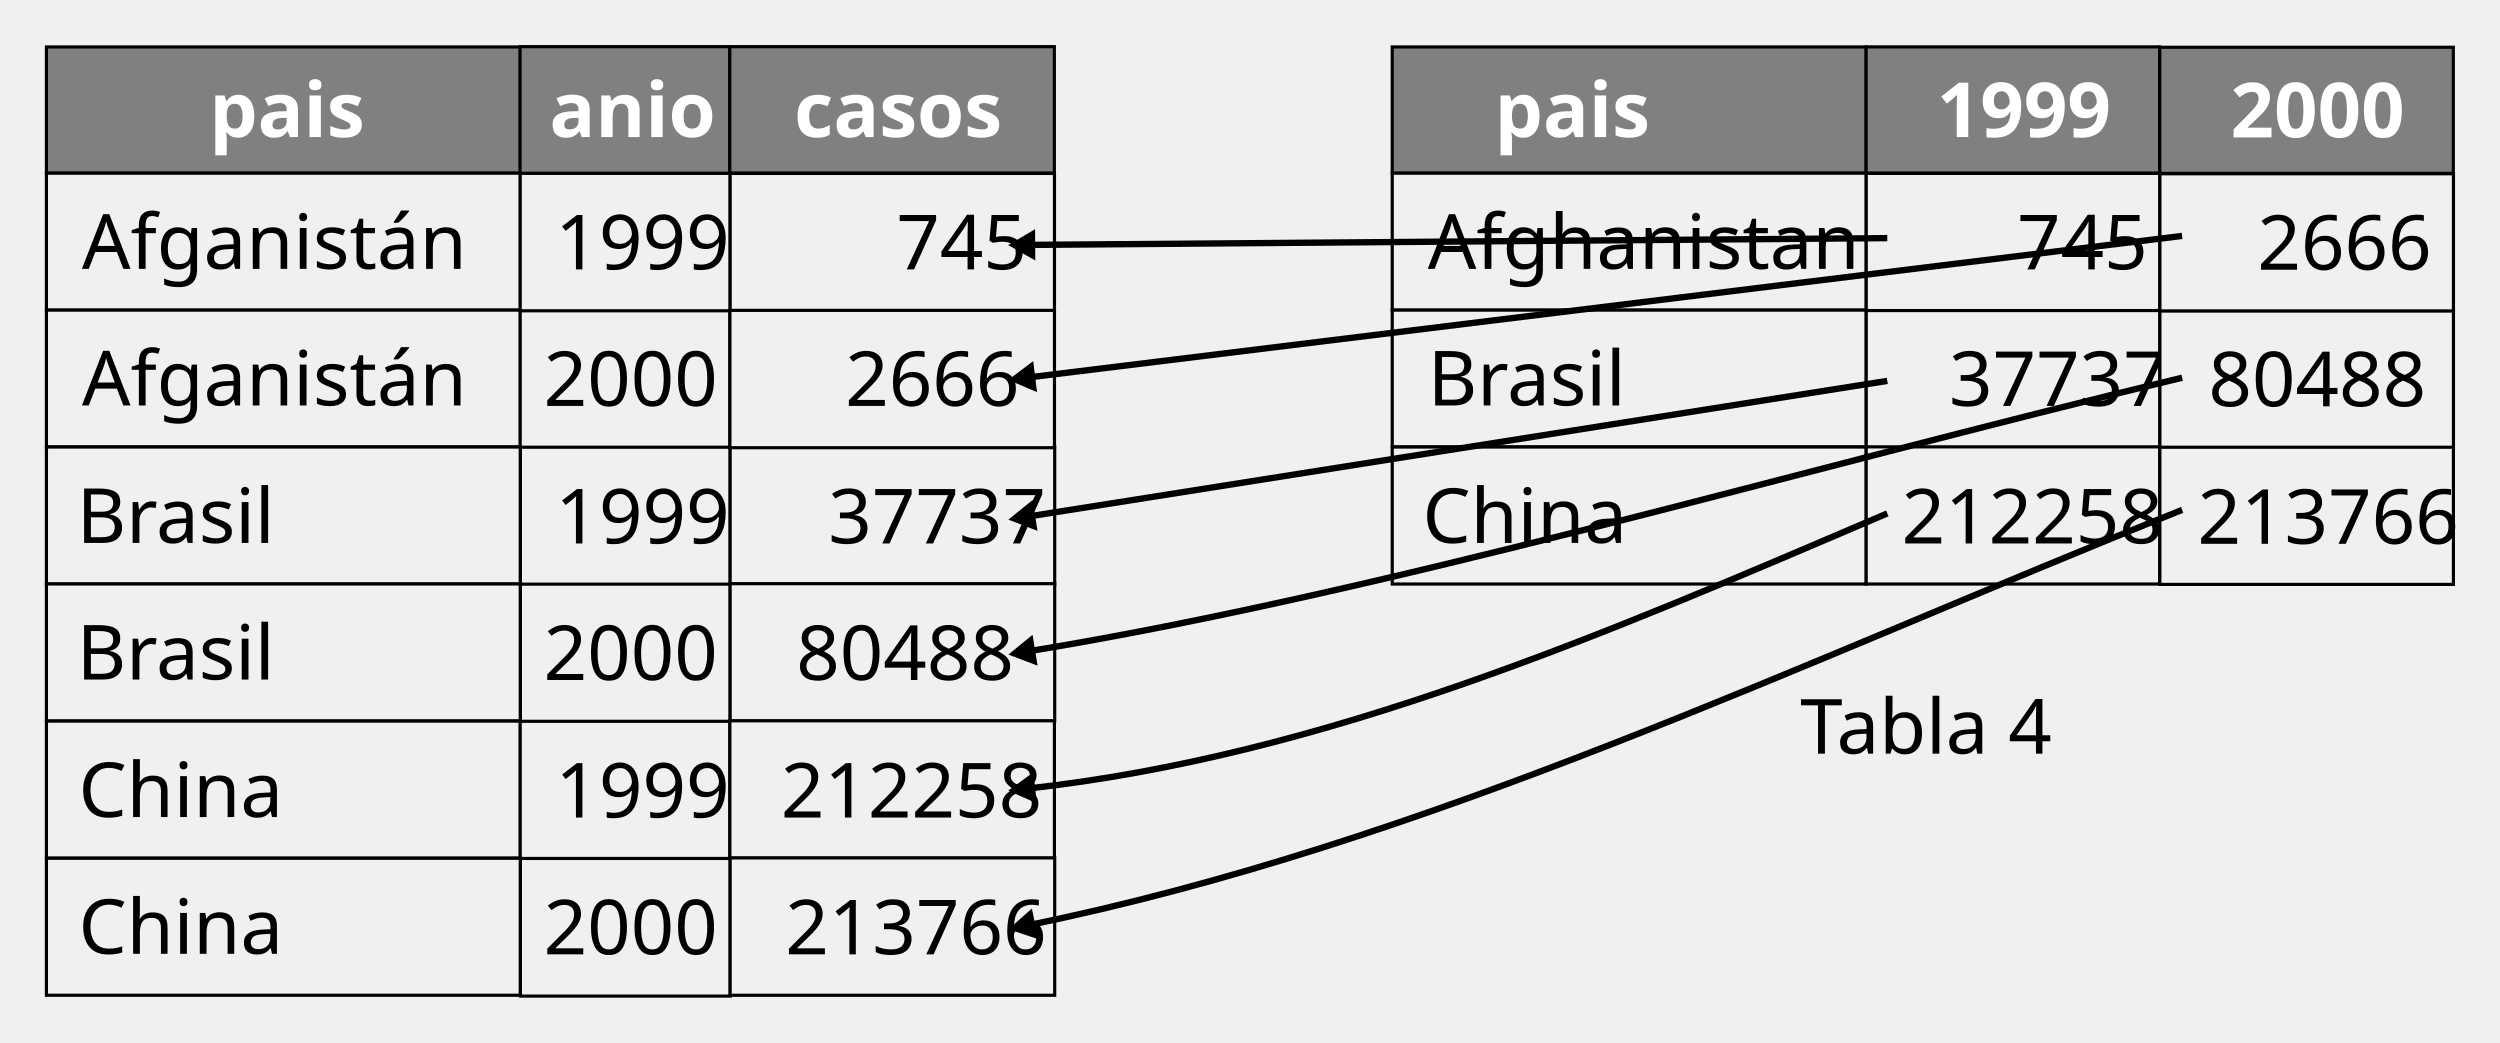
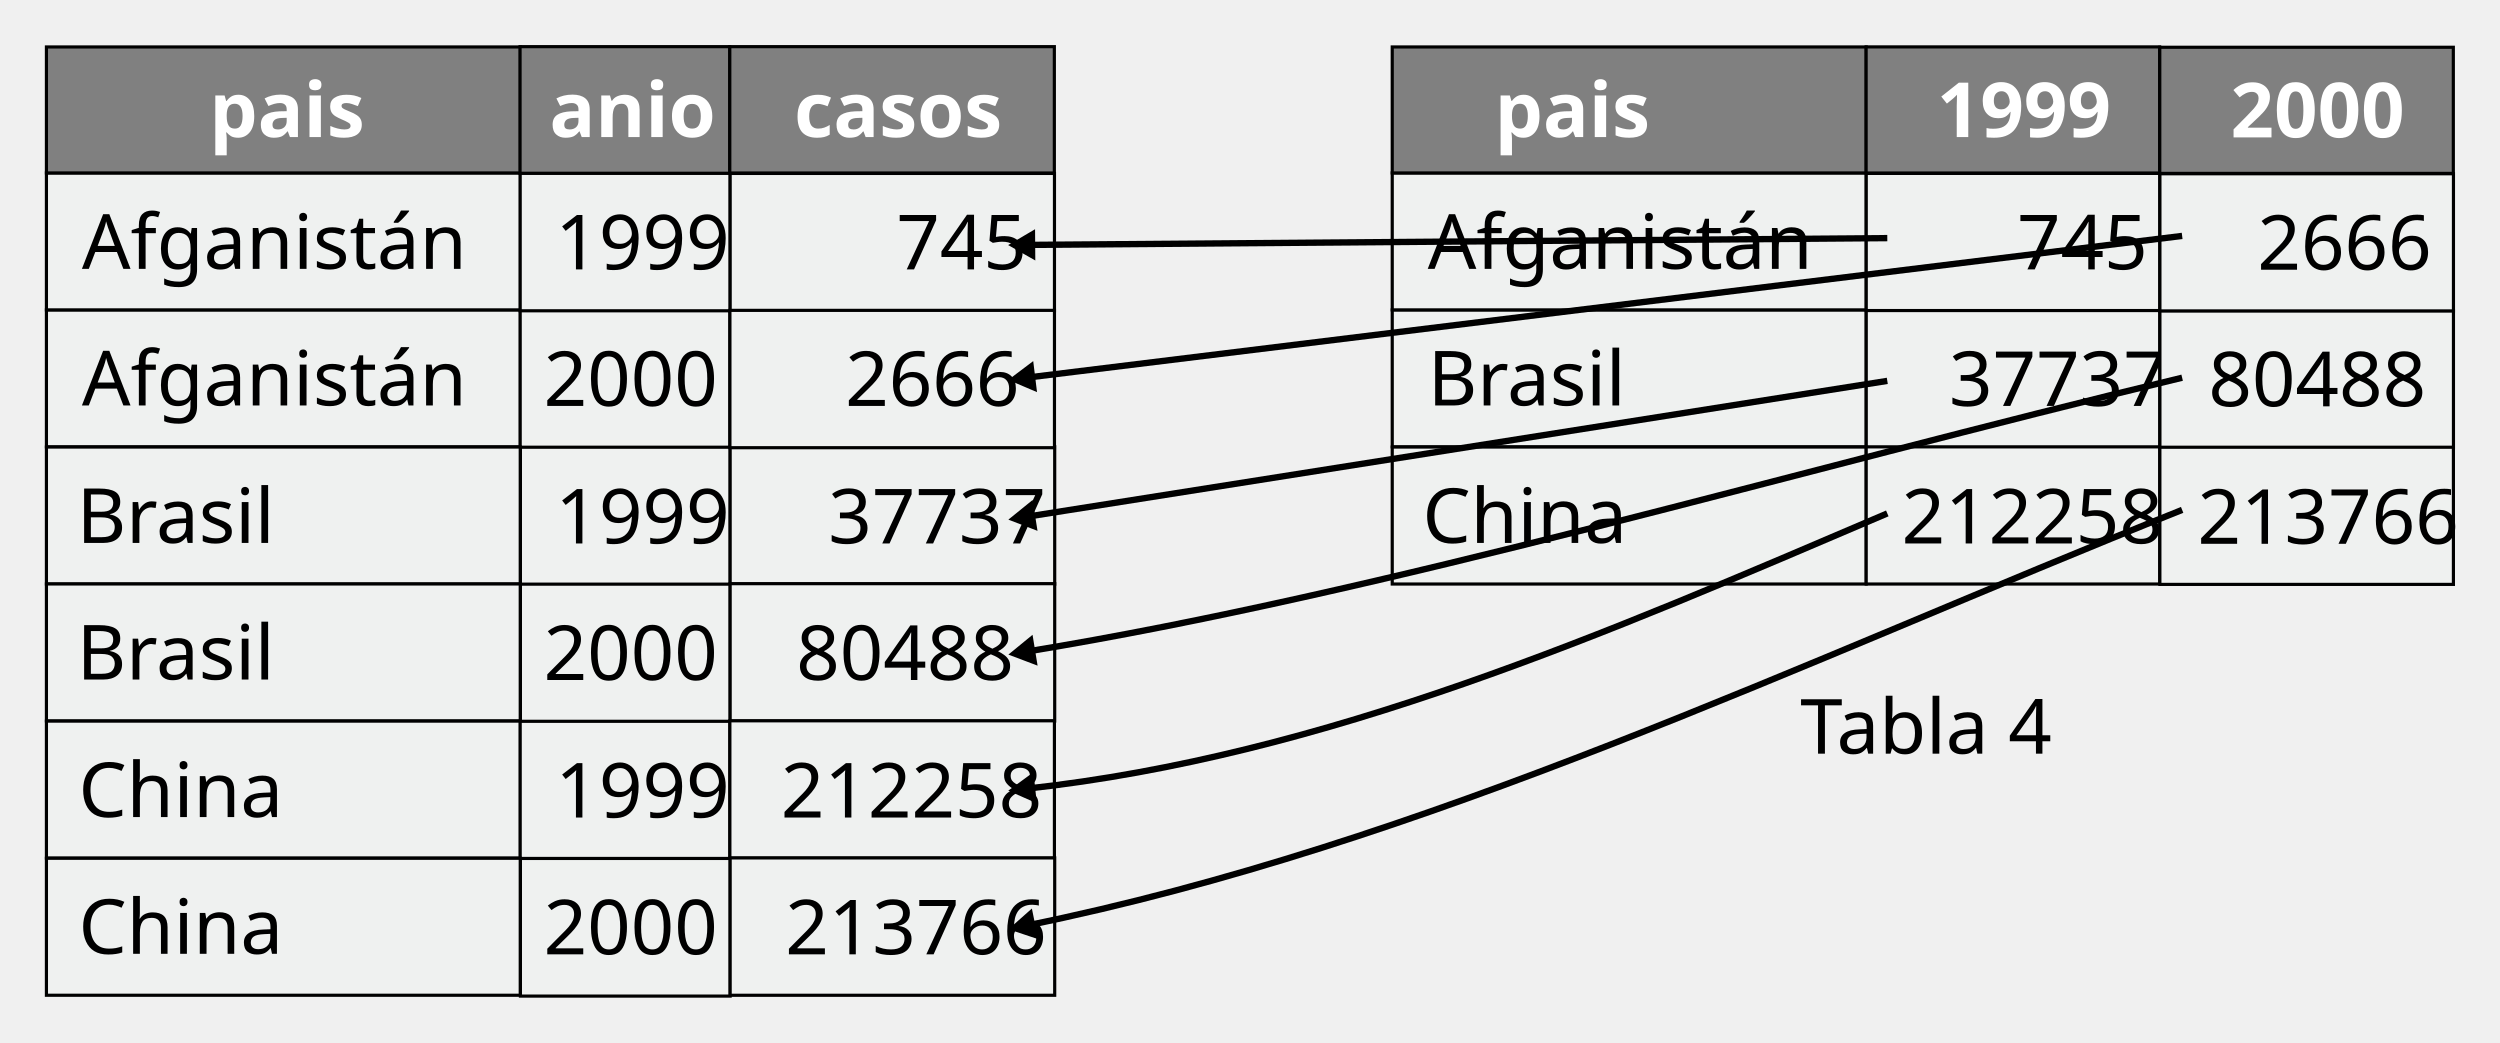
<svg xmlns="http://www.w3.org/2000/svg" width="278.031mm" height="115.928mm" viewBox="0 0 278.031 115.928" version="1.1" id="svg8">
  <defs id="defs2">
    <marker style="overflow:visible" id="marker4861" refX="0" refY="0" orient="auto">
      <path transform="scale(0.4)" style="fill:#000000;fill-opacity:1;fill-rule:evenodd;stroke:#000000;stroke-width:1pt;stroke-opacity:1" d="M 5.77,0 -2.88,5 V -5 Z" id="path4859" />
    </marker>
    <marker style="overflow:visible" id="marker4641" refX="0" refY="0" orient="auto">
      <path transform="scale(0.4)" style="fill:#000000;fill-opacity:1;fill-rule:evenodd;stroke:#000000;stroke-width:1pt;stroke-opacity:1" d="M 5.77,0 -2.88,5 V -5 Z" id="path4639" />
    </marker>
    <marker style="overflow:visible" id="marker4427" refX="0" refY="0" orient="auto">
      <path transform="scale(0.4)" style="fill:#000000;fill-opacity:1;fill-rule:evenodd;stroke:#000000;stroke-width:1pt;stroke-opacity:1" d="M 5.77,0 -2.88,5 V -5 Z" id="path4425" />
    </marker>
    <marker style="overflow:visible" id="marker4219" refX="0" refY="0" orient="auto">
      <path transform="scale(0.4)" style="fill:#000000;fill-opacity:1;fill-rule:evenodd;stroke:#000000;stroke-width:1pt;stroke-opacity:1" d="M 5.77,0 -2.88,5 V -5 Z" id="path4217" />
    </marker>
    <marker style="overflow:visible" id="marker4209" refX="0" refY="0" orient="auto">
      <path transform="scale(0.4)" style="fill:#000000;fill-opacity:1;fill-rule:evenodd;stroke:#000000;stroke-width:1pt;stroke-opacity:1" d="M 5.77,0 -2.88,5 V -5 Z" id="path4207" />
    </marker>
    <marker orient="auto" refY="0" refX="0" id="TriangleOutM" style="overflow:visible">
      <path id="path3884" d="M 5.77,0 -2.88,5 V -5 Z" style="fill:#000000;fill-opacity:1;fill-rule:evenodd;stroke:#000000;stroke-width:1pt;stroke-opacity:1" transform="scale(0.4)" />
    </marker>
    <marker style="overflow:visible" id="marker3539" refX="0" refY="0" orient="auto">
      <path transform="scale(-0.6)" d="M 8.719,4.034 -2.207,0.016 8.719,-4.002 c -1.745,2.372 -1.735,5.617 -6e-7,8.035 z" style="fill:#000000;fill-opacity:1;fill-rule:evenodd;stroke:#000000;stroke-width:0.625;stroke-linejoin:round;stroke-opacity:1" id="path3537" />
    </marker>
    <marker style="overflow:visible" id="marker3349" refX="0" refY="0" orient="auto">
      <path transform="scale(-0.6)" d="M 8.719,4.034 -2.207,0.016 8.719,-4.002 c -1.745,2.372 -1.735,5.617 -6e-7,8.035 z" style="fill:#000000;fill-opacity:1;fill-rule:evenodd;stroke:#000000;stroke-width:0.625;stroke-linejoin:round;stroke-opacity:1" id="path3347" />
    </marker>
    <marker style="overflow:visible" id="marker3165" refX="0" refY="0" orient="auto">
      <path transform="scale(-0.6)" d="M 8.719,4.034 -2.207,0.016 8.719,-4.002 c -1.745,2.372 -1.735,5.617 -6e-7,8.035 z" style="fill:#000000;fill-opacity:1;fill-rule:evenodd;stroke:#000000;stroke-width:0.625;stroke-linejoin:round;stroke-opacity:1" id="path3163" />
    </marker>
    <marker style="overflow:visible" id="marker2987" refX="0" refY="0" orient="auto">
      <path transform="scale(-0.6)" d="M 8.719,4.034 -2.207,0.016 8.719,-4.002 c -1.745,2.372 -1.735,5.617 -6e-7,8.035 z" style="fill:#000000;fill-opacity:1;fill-rule:evenodd;stroke:#000000;stroke-width:0.625;stroke-linejoin:round;stroke-opacity:1" id="path2985" />
    </marker>
    <marker style="overflow:visible" id="marker2977" refX="0" refY="0" orient="auto">
      <path transform="scale(-0.6)" d="M 8.719,4.034 -2.207,0.016 8.719,-4.002 c -1.745,2.372 -1.735,5.617 -6e-7,8.035 z" style="fill:#000000;fill-opacity:1;fill-rule:evenodd;stroke:#000000;stroke-width:0.625;stroke-linejoin:round;stroke-opacity:1" id="path2975" />
    </marker>
    <marker style="overflow:visible" id="marker2787" refX="0" refY="0" orient="auto">
      <path transform="scale(-0.6)" d="M 8.719,4.034 -2.207,0.016 8.719,-4.002 c -1.745,2.372 -1.735,5.617 -6e-7,8.035 z" style="fill:#000000;fill-opacity:1;fill-rule:evenodd;stroke:#000000;stroke-width:0.625;stroke-linejoin:round;stroke-opacity:1" id="path2785" />
    </marker>
    <marker style="overflow:visible" id="marker2621" refX="0" refY="0" orient="auto">
      <path transform="scale(-0.6)" d="M 8.719,4.034 -2.207,0.016 8.719,-4.002 c -1.745,2.372 -1.735,5.617 -6e-7,8.035 z" style="fill:#000000;fill-opacity:1;fill-rule:evenodd;stroke:#000000;stroke-width:0.625;stroke-linejoin:round;stroke-opacity:1" id="path2619" />
    </marker>
    <marker style="overflow:visible" id="marker2461" refX="0" refY="0" orient="auto">
      <path transform="scale(-0.6)" d="M 8.719,4.034 -2.207,0.016 8.719,-4.002 c -1.745,2.372 -1.735,5.617 -6e-7,8.035 z" style="fill:#000000;fill-opacity:1;fill-rule:evenodd;stroke:#000000;stroke-width:0.625;stroke-linejoin:round;stroke-opacity:1" id="path2459" />
    </marker>
    <marker style="overflow:visible" id="marker2307" refX="0" refY="0" orient="auto">
      <path transform="scale(-0.6)" d="M 8.719,4.034 -2.207,0.016 8.719,-4.002 c -1.745,2.372 -1.735,5.617 -6e-7,8.035 z" style="fill:#000000;fill-opacity:1;fill-rule:evenodd;stroke:#000000;stroke-width:0.625;stroke-linejoin:round;stroke-opacity:1" id="path2305" />
    </marker>
    <marker style="overflow:visible" id="marker2297" refX="0" refY="0" orient="auto">
      <path transform="scale(-0.6)" d="M 8.719,4.034 -2.207,0.016 8.719,-4.002 c -1.745,2.372 -1.735,5.617 -6e-7,8.035 z" style="fill:#000000;fill-opacity:1;fill-rule:evenodd;stroke:#000000;stroke-width:0.625;stroke-linejoin:round;stroke-opacity:1" id="path2295" />
    </marker>
    <marker style="overflow:visible" id="marker2131" refX="0" refY="0" orient="auto">
      <path transform="scale(-0.6)" d="M 8.719,4.034 -2.207,0.016 8.719,-4.002 c -1.745,2.372 -1.735,5.617 -6e-7,8.035 z" style="fill:#000000;fill-opacity:1;fill-rule:evenodd;stroke:#000000;stroke-width:0.625;stroke-linejoin:round;stroke-opacity:1" id="path2129" />
    </marker>
    <marker style="overflow:visible" id="marker1989" refX="0" refY="0" orient="auto">
      <path transform="scale(-0.6)" d="M 8.719,4.034 -2.207,0.016 8.719,-4.002 c -1.745,2.372 -1.735,5.617 -6e-7,8.035 z" style="fill:#000000;fill-opacity:1;fill-rule:evenodd;stroke:#000000;stroke-width:0.625;stroke-linejoin:round;stroke-opacity:1" id="path1987" />
    </marker>
    <marker style="overflow:visible" id="marker1853" refX="0" refY="0" orient="auto">
      <path transform="scale(-0.6)" d="M 8.719,4.034 -2.207,0.016 8.719,-4.002 c -1.745,2.372 -1.735,5.617 -6e-7,8.035 z" style="fill:#000000;fill-opacity:1;fill-rule:evenodd;stroke:#000000;stroke-width:0.625;stroke-linejoin:round;stroke-opacity:1" id="path1851" />
    </marker>
    <marker style="overflow:visible" id="marker1723" refX="0" refY="0" orient="auto">
      <path transform="scale(-0.6)" d="M 8.719,4.034 -2.207,0.016 8.719,-4.002 c -1.745,2.372 -1.735,5.617 -6e-7,8.035 z" style="fill:#000000;fill-opacity:1;fill-rule:evenodd;stroke:#000000;stroke-width:0.625;stroke-linejoin:round;stroke-opacity:1" id="path1721" />
    </marker>
    <marker style="overflow:visible" id="marker1599" refX="0" refY="0" orient="auto">
      <path transform="scale(-0.6)" d="M 8.719,4.034 -2.207,0.016 8.719,-4.002 c -1.745,2.372 -1.735,5.617 -6e-7,8.035 z" style="fill:#000000;fill-opacity:1;fill-rule:evenodd;stroke:#000000;stroke-width:0.625;stroke-linejoin:round;stroke-opacity:1" id="path1597" />
    </marker>
    <marker orient="auto" refY="0" refX="0" id="marker15497" style="overflow:visible">
      <path id="path15495" style="fill:#000000;fill-opacity:1;fill-rule:evenodd;stroke:#000000;stroke-width:0.625;stroke-linejoin:round;stroke-opacity:1" d="M 8.719,4.034 -2.207,0.016 8.719,-4.002 c -1.745,2.372 -1.735,5.617 -6e-7,8.035 z" transform="matrix(-0.3,0,0,-0.3,0.69,0)" />
    </marker>
    <marker orient="auto" refY="0" refX="0" id="marker15277" style="overflow:visible">
      <path id="path15275" style="fill:#000000;fill-opacity:1;fill-rule:evenodd;stroke:#000000;stroke-width:0.625;stroke-linejoin:round;stroke-opacity:1" d="M 8.719,4.034 -2.207,0.016 8.719,-4.002 c -1.745,2.372 -1.735,5.617 -6e-7,8.035 z" transform="matrix(0.3,0,0,0.3,-0.69,0)" />
    </marker>
    <marker style="overflow:visible" id="marker11711" refX="0" refY="0" orient="auto">
      <path transform="matrix(0.3,0,0,0.3,-0.69,0)" d="M 8.719,4.034 -2.207,0.016 8.719,-4.002 c -1.745,2.372 -1.735,5.617 -6e-7,8.035 z" style="fill:#000000;fill-opacity:1;fill-rule:evenodd;stroke:#000000;stroke-width:0.625;stroke-linejoin:round;stroke-opacity:1" id="path11709" />
    </marker>
    <marker style="overflow:visible" id="marker11347" refX="0" refY="0" orient="auto">
      <path transform="matrix(-0.3,0,0,-0.3,0.69,0)" d="M 8.719,4.034 -2.207,0.016 8.719,-4.002 c -1.745,2.372 -1.735,5.617 -6e-7,8.035 z" style="fill:#000000;fill-opacity:1;fill-rule:evenodd;stroke:#000000;stroke-width:0.625;stroke-linejoin:round;stroke-opacity:1" id="path11345" />
    </marker>
    <marker style="overflow:visible" id="marker11205" refX="0" refY="0" orient="auto">
      <path transform="matrix(0.3,0,0,0.3,-0.69,0)" d="M 8.719,4.034 -2.207,0.016 8.719,-4.002 c -1.745,2.372 -1.735,5.617 -6e-7,8.035 z" style="fill:#000000;fill-opacity:1;fill-rule:evenodd;stroke:#000000;stroke-width:0.625;stroke-linejoin:round;stroke-opacity:1" id="path11203" />
    </marker>
    <marker orient="auto" refY="0" refX="0" id="marker11057" style="overflow:visible">
      <path id="path11055" style="fill:#000000;fill-opacity:1;fill-rule:evenodd;stroke:#000000;stroke-width:0.625;stroke-linejoin:round;stroke-opacity:1" d="M 8.719,4.034 -2.207,0.016 8.719,-4.002 c -1.745,2.372 -1.735,5.617 -6e-7,8.035 z" transform="matrix(-0.3,0,0,-0.3,0.69,0)" />
    </marker>
    <marker orient="auto" refY="0" refX="0" id="marker10927" style="overflow:visible">
      <path id="path10925" style="fill:#000000;fill-opacity:1;fill-rule:evenodd;stroke:#000000;stroke-width:0.625;stroke-linejoin:round;stroke-opacity:1" d="M 8.719,4.034 -2.207,0.016 8.719,-4.002 c -1.745,2.372 -1.735,5.617 -6e-7,8.035 z" transform="matrix(0.3,0,0,0.3,-0.69,0)" />
    </marker>
    <marker style="overflow:visible" id="marker10791" refX="0" refY="0" orient="auto">
      <path transform="matrix(-0.3,0,0,-0.3,0.69,0)" d="M 8.719,4.034 -2.207,0.016 8.719,-4.002 c -1.745,2.372 -1.735,5.617 -6e-7,8.035 z" style="fill:#000000;fill-opacity:1;fill-rule:evenodd;stroke:#000000;stroke-width:0.625;stroke-linejoin:round;stroke-opacity:1" id="path10789" />
    </marker>
    <marker style="overflow:visible" id="marker10673" refX="0" refY="0" orient="auto">
      <path transform="matrix(0.3,0,0,0.3,-0.69,0)" d="M 8.719,4.034 -2.207,0.016 8.719,-4.002 c -1.745,2.372 -1.735,5.617 -6e-7,8.035 z" style="fill:#000000;fill-opacity:1;fill-rule:evenodd;stroke:#000000;stroke-width:0.625;stroke-linejoin:round;stroke-opacity:1" id="path10671" />
    </marker>
    <marker orient="auto" refY="0" refX="0" id="marker10549" style="overflow:visible">
      <path id="path10547" style="fill:#000000;fill-opacity:1;fill-rule:evenodd;stroke:#000000;stroke-width:0.625;stroke-linejoin:round;stroke-opacity:1" d="M 8.719,4.034 -2.207,0.016 8.719,-4.002 c -1.745,2.372 -1.735,5.617 -6e-7,8.035 z" transform="matrix(-0.3,0,0,-0.3,0.69,0)" />
    </marker>
    <marker orient="auto" refY="0" refX="0" id="marker10443" style="overflow:visible">
      <path id="path10441" style="fill:#000000;fill-opacity:1;fill-rule:evenodd;stroke:#000000;stroke-width:0.625;stroke-linejoin:round;stroke-opacity:1" d="M 8.719,4.034 -2.207,0.016 8.719,-4.002 c -1.745,2.372 -1.735,5.617 -6e-7,8.035 z" transform="matrix(0.3,0,0,0.3,-0.69,0)" />
    </marker>
    <marker orient="auto" refY="0" refX="0" id="Arrow1Send" style="overflow:visible">
      <path id="path5035" d="M 0,0 5,-5 -12.5,0 5,5 Z" style="fill:#000000;fill-opacity:1;fill-rule:evenodd;stroke:#000000;stroke-width:1pt;stroke-opacity:1" transform="matrix(-0.2,0,0,-0.2,-1.2,0)" />
    </marker>
    <marker orient="auto" refY="0" refX="0" id="marker7088" style="overflow:visible">
      <path id="path7086" style="fill:#000000;fill-opacity:1;fill-rule:evenodd;stroke:#000000;stroke-width:0.625;stroke-linejoin:round;stroke-opacity:1" d="M 8.719,4.034 -2.207,0.016 8.719,-4.002 c -1.745,2.372 -1.735,5.617 -6e-7,8.035 z" transform="scale(0.6)" />
    </marker>
    <marker orient="auto" refY="0" refX="0" id="Arrow2Lstart" style="overflow:visible">
      <path id="path5038" style="fill:#000000;fill-opacity:1;fill-rule:evenodd;stroke:#000000;stroke-width:0.625;stroke-linejoin:round;stroke-opacity:1" d="M 8.719,4.034 -2.207,0.016 8.719,-4.002 c -1.745,2.372 -1.735,5.617 -6e-7,8.035 z" transform="matrix(1.1,0,0,1.1,1.1,0)" />
    </marker>
    <marker orient="auto" refY="0" refX="0" id="Arrow2Mstart" style="overflow:visible">
      <path id="path5044" style="fill:#000000;fill-opacity:1;fill-rule:evenodd;stroke:#000000;stroke-width:0.625;stroke-linejoin:round;stroke-opacity:1" d="M 8.719,4.034 -2.207,0.016 8.719,-4.002 c -1.745,2.372 -1.735,5.617 -6e-7,8.035 z" transform="scale(0.6)" />
    </marker>
  </defs>
  <g id="layer1" transform="translate(77.66491,-336.5134)">
    <rect style="fill:#eff1f0;fill-opacity:1;stroke:#000000;stroke-width:0.353;stroke-miterlimit:4;stroke-dasharray:none" y="370.977" x="-72.502" height="15.234" width="52.71" id="rect21" />
    <rect id="rect23" width="23.325" height="15.307" x="-19.814" y="370.997" style="fill:#eff1f0;fill-opacity:1;stroke:#000000;stroke-width:0.353;stroke-miterlimit:4;stroke-dasharray:none" />
    <rect style="fill:#eff1f0;fill-opacity:1;stroke:#000000;stroke-width:0.353;stroke-miterlimit:4;stroke-dasharray:none" y="355.802" x="3.511" height="15.275" width="36.094" id="rect25" />
    <rect id="rect29" width="52.71" height="15.234" x="-72.502" y="386.23" style="fill:#eff1f0;fill-opacity:1;stroke:#000000;stroke-width:0.353;stroke-miterlimit:4;stroke-dasharray:none" />
    <rect style="fill:#eff1f0;fill-opacity:1;stroke:#000000;stroke-width:0.353;stroke-miterlimit:4;stroke-dasharray:none" y="386.25" x="-19.789" height="15.307" width="23.325" id="rect31" />
    <rect id="rect33" width="36.094" height="15.275" x="3.537" y="386.202" style="fill:#eff1f0;fill-opacity:1;stroke:#000000;stroke-width:0.353;stroke-miterlimit:4;stroke-dasharray:none" />
    <rect style="fill:#eff1f0;fill-opacity:1;stroke:#000000;stroke-width:0.353;stroke-miterlimit:4;stroke-dasharray:none" y="401.457" x="-72.502" height="15.234" width="52.71" id="rect37" />
    <rect id="rect39" width="23.325" height="15.307" x="-19.789" y="401.478" style="fill:#eff1f0;fill-opacity:1;stroke:#000000;stroke-width:0.353;stroke-miterlimit:4;stroke-dasharray:none" />
    <rect style="fill:#eff1f0;fill-opacity:1;stroke:#000000;stroke-width:0.353;stroke-miterlimit:4;stroke-dasharray:none" y="401.426" x="3.537" height="15.275" width="36.094" id="rect41" />
    <rect id="rect45" width="52.71" height="15.234" x="-72.502" y="416.71" style="fill:#eff1f0;fill-opacity:1;stroke:#000000;stroke-width:0.353;stroke-miterlimit:4;stroke-dasharray:none" />
    <rect style="fill:#eff1f0;fill-opacity:1;stroke:#000000;stroke-width:0.353;stroke-miterlimit:4;stroke-dasharray:none" y="416.731" x="-19.814" height="15.307" width="23.325" id="rect47" />
    <rect id="rect49" width="36.094" height="15.275" x="3.506" y="416.676" style="fill:#eff1f0;fill-opacity:1;stroke:#000000;stroke-width:0.353;stroke-miterlimit:4;stroke-dasharray:none" />
    <rect style="fill:#eff1f0;fill-opacity:1;stroke:#000000;stroke-width:0.353;stroke-miterlimit:4;stroke-dasharray:none" y="431.964" x="-72.502" height="15.234" width="52.71" id="rect53" />
    <rect id="rect55" width="23.325" height="15.307" x="-19.789" y="431.984" style="fill:#eff1f0;fill-opacity:1;stroke:#000000;stroke-width:0.353;stroke-miterlimit:4;stroke-dasharray:none" />
    <rect style="fill:#eff1f0;fill-opacity:1;stroke:#000000;stroke-width:0.353;stroke-miterlimit:4;stroke-dasharray:none" y="431.925" x="3.537" height="15.275" width="36.094" id="rect57" />
    <rect id="rect61" width="52.71" height="15.234" x="-72.502" y="355.742" style="fill:#eff1f0;fill-opacity:1;stroke:#000000;stroke-width:0.353;stroke-miterlimit:4;stroke-dasharray:none" />
    <rect style="fill:#eff1f0;fill-opacity:1;stroke:#000000;stroke-width:0.353;stroke-miterlimit:4;stroke-dasharray:none" y="355.77" x="-19.814" height="15.307" width="23.325" id="rect63" />
    <rect id="rect65" width="36.094" height="15.275" x="3.511" y="371.029" style="fill:#eff1f0;fill-opacity:1;stroke:#000000;stroke-width:0.353;stroke-miterlimit:4;stroke-dasharray:none" />
    <rect style="fill:#808080;fill-opacity:1;stroke:#000000;stroke-width:0.353;stroke-miterlimit:4;stroke-dasharray:none" y="341.735" x="-72.502" height="14.014" width="52.71" id="rect69" />
    <rect id="rect71" width="23.325" height="14.081" x="-19.829" y="341.702" style="fill:#808080;fill-opacity:1;stroke:#000000;stroke-width:0.353;stroke-miterlimit:4;stroke-dasharray:none" />
    <rect style="fill:#808080;fill-opacity:1;stroke:#000000;stroke-width:0.353;stroke-miterlimit:4;stroke-dasharray:none" y="341.702" x="3.497" height="14.052" width="36.094" id="rect73" />
    <text id="text884" y="366.472" x="-15.896" style="font-style:normal;font-weight:normal;font-size:10.583px;line-height:1.25;font-family:sans-serif;letter-spacing:0px;word-spacing:0px;fill:#000000;fill-opacity:1;stroke:none;stroke-width:0.353;stroke-miterlimit:4;stroke-dasharray:none" xml:space="preserve">
      <tspan style="font-style:normal;font-variant:normal;font-weight:normal;font-stretch:normal;font-size:8.467px;font-family:'Fira Sans';-inkscape-font-specification:'Fira Sans';fill:#000000;fill-opacity:1;stroke-width:0.353;stroke-miterlimit:4;stroke-dasharray:none" y="366.472" x="-15.896" id="tspan882">1999</tspan>
    </text>
    <text xml:space="preserve" style="font-style:normal;font-weight:normal;font-size:10.583px;line-height:1.25;font-family:sans-serif;letter-spacing:0px;word-spacing:0px;fill:#000000;fill-opacity:1;stroke:none;stroke-width:0.353;stroke-miterlimit:4;stroke-dasharray:none" x="-17.208" y="381.66" id="text902">
      <tspan id="tspan900" x="-17.208" y="381.66" style="font-style:normal;font-variant:normal;font-weight:normal;font-stretch:normal;font-size:8.467px;font-family:'Fira Sans';-inkscape-font-specification:'Fira Sans';fill:#000000;fill-opacity:1;stroke-width:0.353;stroke-miterlimit:4;stroke-dasharray:none">2000</tspan>
    </text>
    <text id="text906" y="396.953" x="-15.896" style="font-style:normal;font-weight:normal;font-size:10.583px;line-height:1.25;font-family:sans-serif;letter-spacing:0px;word-spacing:0px;fill:#000000;fill-opacity:1;stroke:none;stroke-width:0.353;stroke-miterlimit:4;stroke-dasharray:none" xml:space="preserve">
      <tspan style="font-style:normal;font-variant:normal;font-weight:normal;font-stretch:normal;font-size:8.467px;font-family:'Fira Sans';-inkscape-font-specification:'Fira Sans';fill:#000000;fill-opacity:1;stroke-width:0.353;stroke-miterlimit:4;stroke-dasharray:none" y="396.953" x="-15.896" id="tspan904">1999</tspan>
    </text>
    <text xml:space="preserve" style="font-style:normal;font-weight:normal;font-size:10.583px;line-height:1.25;font-family:sans-serif;letter-spacing:0px;word-spacing:0px;fill:#000000;fill-opacity:1;stroke:none;stroke-width:0.353;stroke-miterlimit:4;stroke-dasharray:none" x="-17.208" y="412.141" id="text910">
      <tspan id="tspan908" x="-17.208" y="412.141" style="font-style:normal;font-variant:normal;font-weight:normal;font-stretch:normal;font-size:8.467px;font-family:'Fira Sans';-inkscape-font-specification:'Fira Sans';fill:#000000;fill-opacity:1;stroke-width:0.353;stroke-miterlimit:4;stroke-dasharray:none">2000</tspan>
    </text>
    <text id="text914" y="427.433" x="-15.896" style="font-style:normal;font-weight:normal;font-size:10.583px;line-height:1.25;font-family:sans-serif;letter-spacing:0px;word-spacing:0px;fill:#000000;fill-opacity:1;stroke:none;stroke-width:0.353;stroke-miterlimit:4;stroke-dasharray:none" xml:space="preserve">
      <tspan style="font-style:normal;font-variant:normal;font-weight:normal;font-stretch:normal;font-size:8.467px;font-family:'Fira Sans';-inkscape-font-specification:'Fira Sans';fill:#000000;fill-opacity:1;stroke-width:0.353;stroke-miterlimit:4;stroke-dasharray:none" y="427.433" x="-15.896" id="tspan912">1999</tspan>
    </text>
    <text xml:space="preserve" style="font-style:normal;font-weight:normal;font-size:10.583px;line-height:1.25;font-family:sans-serif;letter-spacing:0px;word-spacing:0px;fill:#000000;fill-opacity:1;stroke:none;stroke-width:0.353;stroke-miterlimit:4;stroke-dasharray:none" x="-17.208" y="442.647" id="text918">
      <tspan id="tspan916" x="-17.208" y="442.647" style="font-style:normal;font-variant:normal;font-weight:normal;font-stretch:normal;font-size:8.467px;font-family:'Fira Sans';-inkscape-font-specification:'Fira Sans';fill:#000000;fill-opacity:1;stroke-width:0.353;stroke-miterlimit:4;stroke-dasharray:none">2000</tspan>
    </text>
    <text xml:space="preserve" style="font-style:normal;font-weight:normal;font-size:10.583px;line-height:1.25;font-family:sans-serif;letter-spacing:0px;word-spacing:0px;fill:#000000;fill-opacity:1;stroke:none;stroke-width:0.353;stroke-miterlimit:4;stroke-dasharray:none" x="-68.554" y="366.415" id="text922">
      <tspan id="tspan920" x="-68.554" y="366.415" style="font-style:normal;font-variant:normal;font-weight:normal;font-stretch:normal;font-size:8.467px;font-family:'Fira Sans';-inkscape-font-specification:'Fira Sans';fill:#000000;fill-opacity:1;stroke-width:0.353;stroke-miterlimit:4;stroke-dasharray:none">Afganistán</tspan>
    </text>
    <text id="text954" y="381.604" x="-68.554" style="font-style:normal;font-weight:normal;font-size:10.583px;line-height:1.25;font-family:sans-serif;letter-spacing:0px;word-spacing:0px;fill:#000000;fill-opacity:1;stroke:none;stroke-width:0.353;stroke-miterlimit:4;stroke-dasharray:none" xml:space="preserve">
      <tspan style="font-style:normal;font-variant:normal;font-weight:normal;font-stretch:normal;font-size:8.467px;font-family:'Fira Sans';-inkscape-font-specification:'Fira Sans';fill:#000000;fill-opacity:1;stroke-width:0.353;stroke-miterlimit:4;stroke-dasharray:none" y="381.604" x="-68.554" id="tspan952">Afganistán</tspan>
    </text>
    <text xml:space="preserve" style="font-style:normal;font-weight:normal;font-size:10.583px;line-height:1.25;font-family:sans-serif;letter-spacing:0px;word-spacing:0px;fill:#000000;fill-opacity:1;stroke:none;stroke-width:0.353;stroke-miterlimit:4;stroke-dasharray:none" x="-69.137" y="396.896" id="text958">
      <tspan id="tspan956" x="-69.137" y="396.896" style="font-style:normal;font-variant:normal;font-weight:normal;font-stretch:normal;font-size:8.467px;font-family:'Fira Sans';-inkscape-font-specification:'Fira Sans';fill:#000000;fill-opacity:1;stroke-width:0.353;stroke-miterlimit:4;stroke-dasharray:none">Brasil</tspan>
    </text>
    <text id="text962" y="412.084" x="-69.137" style="font-style:normal;font-weight:normal;font-size:10.583px;line-height:1.25;font-family:sans-serif;letter-spacing:0px;word-spacing:0px;fill:#000000;fill-opacity:1;stroke:none;stroke-width:0.353;stroke-miterlimit:4;stroke-dasharray:none" xml:space="preserve">
      <tspan style="font-style:normal;font-variant:normal;font-weight:normal;font-stretch:normal;font-size:8.467px;font-family:'Fira Sans';-inkscape-font-specification:'Fira Sans';fill:#000000;fill-opacity:1;stroke-width:0.353;stroke-miterlimit:4;stroke-dasharray:none" y="412.084" x="-69.137" id="tspan960">Brasil</tspan>
    </text>
    <text xml:space="preserve" style="font-style:normal;font-weight:normal;font-size:10.583px;line-height:1.25;font-family:sans-serif;letter-spacing:0px;word-spacing:0px;fill:#000000;fill-opacity:1;stroke:none;stroke-width:0.353;stroke-miterlimit:4;stroke-dasharray:none" x="-68.93" y="427.377" id="text966">
      <tspan id="tspan964" x="-68.93" y="427.377" style="font-style:normal;font-variant:normal;font-weight:normal;font-stretch:normal;font-size:8.467px;font-family:'Fira Sans';-inkscape-font-specification:'Fira Sans';fill:#000000;fill-opacity:1;stroke-width:0.353;stroke-miterlimit:4;stroke-dasharray:none">China</tspan>
    </text>
    <text id="text970" y="442.59" x="-68.93" style="font-style:normal;font-weight:normal;font-size:10.583px;line-height:1.25;font-family:sans-serif;letter-spacing:0px;word-spacing:0px;fill:#000000;fill-opacity:1;stroke:none;stroke-width:0.353;stroke-miterlimit:4;stroke-dasharray:none" xml:space="preserve">
      <tspan style="font-style:normal;font-variant:normal;font-weight:normal;font-stretch:normal;font-size:8.467px;font-family:'Fira Sans';-inkscape-font-specification:'Fira Sans';fill:#000000;fill-opacity:1;stroke-width:0.353;stroke-miterlimit:4;stroke-dasharray:none" y="442.59" x="-68.93" id="tspan968">China</tspan>
    </text>
    <text xml:space="preserve" style="font-style:normal;font-weight:normal;font-size:10.583px;line-height:1.25;font-family:sans-serif;letter-spacing:0px;word-spacing:0px;fill:#ffffff;fill-opacity:1;stroke:none;stroke-width:0.353;stroke-miterlimit:4;stroke-dasharray:none" x="-54.376" y="351.752" id="text974">
      <tspan id="tspan972" x="-54.376" y="351.752" style="font-style:normal;font-variant:normal;font-weight:bold;font-stretch:normal;font-size:8.467px;font-family:'Fira Sans';-inkscape-font-specification:'Fira Sans Bold';fill:#ffffff;stroke-width:0.353;stroke-miterlimit:4;stroke-dasharray:none">pais</tspan>
    </text>
    <text id="text978" y="351.752" x="-16.566" style="font-style:normal;font-weight:normal;font-size:10.583px;line-height:1.25;font-family:sans-serif;letter-spacing:0px;word-spacing:0px;fill:#ffffff;fill-opacity:1;stroke:none;stroke-width:0.353;stroke-miterlimit:4;stroke-dasharray:none" xml:space="preserve">
      <tspan style="font-style:normal;font-variant:normal;font-weight:bold;font-stretch:normal;font-size:8.467px;font-family:'Fira Sans';-inkscape-font-specification:'Fira Sans Bold';fill:#ffffff;stroke-width:0.353;stroke-miterlimit:4;stroke-dasharray:none" y="351.752" x="-16.566" id="tspan976">anio</tspan>
    </text>
    <text xml:space="preserve" style="font-style:normal;font-weight:normal;font-size:10.583px;line-height:1.25;font-family:sans-serif;letter-spacing:0px;word-spacing:0px;fill:#ffffff;fill-opacity:1;stroke:none;stroke-width:0.353;stroke-miterlimit:4;stroke-dasharray:none" x="10.656" y="351.752" id="text982">
      <tspan id="tspan980" x="10.656" y="351.752" style="font-style:normal;font-variant:normal;font-weight:bold;font-stretch:normal;font-size:8.467px;font-family:'Fira Sans';-inkscape-font-specification:'Fira Sans Bold';fill:#ffffff;stroke-width:0.353;stroke-miterlimit:4;stroke-dasharray:none">casos</tspan>
    </text>
    <text xml:space="preserve" style="font-style:normal;font-weight:normal;font-size:10.583px;line-height:1.25;font-family:sans-serif;letter-spacing:0px;word-spacing:0px;fill:#000000;fill-opacity:1;stroke:none;stroke-width:0.353;stroke-miterlimit:4;stroke-dasharray:none" x="22.019" y="366.472" id="text4717">
      <tspan id="tspan4715" x="22.019" y="366.472" style="font-style:normal;font-variant:normal;font-weight:normal;font-stretch:normal;font-size:8.467px;font-family:'Fira Sans';-inkscape-font-specification:'Fira Sans';fill:#000000;fill-opacity:1;stroke-width:0.353;stroke-miterlimit:4;stroke-dasharray:none">745</tspan>
    </text>
    <text id="text4721" y="381.66" x="16.332" style="font-style:normal;font-weight:normal;font-size:10.583px;line-height:1.25;font-family:sans-serif;letter-spacing:0px;word-spacing:0px;fill:#000000;fill-opacity:1;stroke:none;stroke-width:0.353;stroke-miterlimit:4;stroke-dasharray:none" xml:space="preserve">
      <tspan style="font-style:normal;font-variant:normal;font-weight:normal;font-stretch:normal;font-size:8.467px;font-family:'Fira Sans';-inkscape-font-specification:'Fira Sans';fill:#000000;fill-opacity:1;stroke-width:0.353;stroke-miterlimit:4;stroke-dasharray:none" y="381.66" x="16.332" id="tspan4719">2666</tspan>
    </text>
    <text xml:space="preserve" style="font-style:normal;font-weight:normal;font-size:10.583px;line-height:1.25;font-family:sans-serif;letter-spacing:0px;word-spacing:0px;fill:#000000;fill-opacity:1;stroke:none;stroke-width:0.353;stroke-miterlimit:4;stroke-dasharray:none" x="14.454" y="396.953" id="text4725">
      <tspan id="tspan4723" x="14.454" y="396.953" style="font-style:normal;font-variant:normal;font-weight:normal;font-stretch:normal;font-size:8.467px;font-family:'Fira Sans';-inkscape-font-specification:'Fira Sans';fill:#000000;fill-opacity:1;stroke-width:0.353;stroke-miterlimit:4;stroke-dasharray:none">37737</tspan>
    </text>
    <text id="text4729" y="412.141" x="10.88" style="font-style:normal;font-weight:normal;font-size:10.583px;line-height:1.25;font-family:sans-serif;letter-spacing:0px;word-spacing:0px;fill:#000000;fill-opacity:1;stroke:none;stroke-width:0.353;stroke-miterlimit:4;stroke-dasharray:none" xml:space="preserve">
      <tspan style="font-style:normal;font-variant:normal;font-weight:normal;font-stretch:normal;font-size:8.467px;font-family:'Fira Sans';-inkscape-font-specification:'Fira Sans';fill:#000000;fill-opacity:1;stroke-width:0.353;stroke-miterlimit:4;stroke-dasharray:none" y="412.141" x="10.88" id="tspan4727">80488</tspan>
    </text>
    <text xml:space="preserve" style="font-style:normal;font-weight:normal;font-size:10.583px;line-height:1.25;font-family:sans-serif;letter-spacing:0px;word-spacing:0px;fill:#000000;fill-opacity:1;stroke:none;stroke-width:0.353;stroke-miterlimit:4;stroke-dasharray:none" x="9.177" y="427.433" id="text4733">
      <tspan id="tspan4731" x="9.177" y="427.433" style="font-style:normal;font-variant:normal;font-weight:normal;font-stretch:normal;font-size:8.467px;font-family:'Fira Sans';-inkscape-font-specification:'Fira Sans';fill:#000000;fill-opacity:1;stroke-width:0.353;stroke-miterlimit:4;stroke-dasharray:none">212258</tspan>
    </text>
    <text id="text4737" y="442.647" x="9.668" style="font-style:normal;font-weight:normal;font-size:10.583px;line-height:1.25;font-family:sans-serif;letter-spacing:0px;word-spacing:0px;fill:#000000;fill-opacity:1;stroke:none;stroke-width:0.353;stroke-miterlimit:4;stroke-dasharray:none" xml:space="preserve">
      <tspan style="font-style:normal;font-variant:normal;font-weight:normal;font-stretch:normal;font-size:8.467px;font-family:'Fira Sans';-inkscape-font-specification:'Fira Sans';fill:#000000;fill-opacity:1;stroke-width:0.353;stroke-miterlimit:4;stroke-dasharray:none" y="442.647" x="9.668" id="tspan4735">213766</tspan>
    </text>
    <g id="g642" style="stroke-width:0.353;stroke-miterlimit:4;stroke-dasharray:none">
      <rect style="fill:#eff1f0;fill-opacity:1;stroke:#000000;stroke-width:0.353;stroke-miterlimit:4;stroke-dasharray:none" y="370.977" x="77.169" height="15.234" width="52.71" id="rect506" />
      <rect id="rect508" width="32.646" height="15.253" x="129.884" y="371.024" style="fill:#eff1f0;fill-opacity:1;stroke:#000000;stroke-width:0.353;stroke-miterlimit:4;stroke-dasharray:none" />
      <rect id="rect512" width="52.71" height="15.234" x="77.169" y="386.23" style="fill:#eff1f0;fill-opacity:1;stroke:#000000;stroke-width:0.353;stroke-miterlimit:4;stroke-dasharray:none" />
      <rect style="fill:#eff1f0;fill-opacity:1;stroke:#000000;stroke-width:0.353;stroke-miterlimit:4;stroke-dasharray:none" y="386.211" x="129.879" height="15.253" width="32.646" id="rect514" />
      <rect id="rect518" width="52.71" height="15.234" x="77.169" y="355.742" style="fill:#eff1f0;fill-opacity:1;stroke:#000000;stroke-width:0.353;stroke-miterlimit:4;stroke-dasharray:none" />
      <rect style="fill:#eff1f0;fill-opacity:1;stroke:#000000;stroke-width:0.353;stroke-miterlimit:4;stroke-dasharray:none" y="355.797" x="129.884" height="15.253" width="32.646" id="rect520" />
      <rect style="fill:#808080;fill-opacity:1;stroke:#000000;stroke-width:0.353;stroke-miterlimit:4;stroke-dasharray:none" y="341.735" x="77.169" height="14.014" width="52.71" id="rect524" />
      <rect id="rect526" width="32.646" height="14.027" x="129.87" y="341.729" style="fill:#808080;fill-opacity:1;stroke:#000000;stroke-width:0.353;stroke-miterlimit:4;stroke-dasharray:none" />
      <text id="text532" y="366.472" x="146.658" style="font-style:normal;font-weight:normal;font-size:10.583px;line-height:1.25;font-family:sans-serif;letter-spacing:0px;word-spacing:0px;fill:#000000;fill-opacity:1;stroke:none;stroke-width:0.353;stroke-miterlimit:4;stroke-dasharray:none" xml:space="preserve">
        <tspan style="font-style:normal;font-variant:normal;font-weight:normal;font-stretch:normal;font-size:8.467px;font-family:'Fira Sans';-inkscape-font-specification:'Fira Sans';fill:#000000;fill-opacity:1;stroke-width:0.353;stroke-miterlimit:4;stroke-dasharray:none" y="366.472" x="146.658" id="tspan530">745</tspan>
      </text>
      <text xml:space="preserve" style="font-style:normal;font-weight:normal;font-size:10.583px;line-height:1.25;font-family:sans-serif;letter-spacing:0px;word-spacing:0px;fill:#000000;fill-opacity:1;stroke:none;stroke-width:0.353;stroke-miterlimit:4;stroke-dasharray:none" x="139.093" y="381.66" id="text536">
        <tspan id="tspan534" x="139.093" y="381.66" style="font-style:normal;font-variant:normal;font-weight:normal;font-stretch:normal;font-size:8.467px;font-family:'Fira Sans';-inkscape-font-specification:'Fira Sans';fill:#000000;fill-opacity:1;stroke-width:0.353;stroke-miterlimit:4;stroke-dasharray:none">37737</tspan>
      </text>
      <text id="text540" y="396.953" x="133.816" style="font-style:normal;font-weight:normal;font-size:10.583px;line-height:1.25;font-family:sans-serif;letter-spacing:0px;word-spacing:0px;fill:#000000;fill-opacity:1;stroke:none;stroke-width:0.353;stroke-miterlimit:4;stroke-dasharray:none" xml:space="preserve">
        <tspan style="font-style:normal;font-variant:normal;font-weight:normal;font-stretch:normal;font-size:8.467px;font-family:'Fira Sans';-inkscape-font-specification:'Fira Sans';fill:#000000;fill-opacity:1;stroke-width:0.353;stroke-miterlimit:4;stroke-dasharray:none" y="396.953" x="133.816" id="tspan538">212258</tspan>
      </text>
      <text xml:space="preserve" style="font-style:normal;font-weight:normal;font-size:10.583px;line-height:1.25;font-family:sans-serif;letter-spacing:0px;word-spacing:0px;fill:#000000;fill-opacity:1;stroke:none;stroke-width:0.353;stroke-miterlimit:4;stroke-dasharray:none" x="81.117" y="366.415" id="text544">
-         <tspan id="tspan542" x="81.117" y="366.415" style="font-style:normal;font-variant:normal;font-weight:normal;font-stretch:normal;font-size:8.467px;font-family:'Fira Sans';-inkscape-font-specification:'Fira Sans';fill:#000000;fill-opacity:1;stroke-width:0.353;stroke-miterlimit:4;stroke-dasharray:none">Afghanistan</tspan>
+         <tspan id="tspan542" x="81.117" y="366.415" style="font-style:normal;font-variant:normal;font-weight:normal;font-stretch:normal;font-size:8.467px;font-family:'Fira Sans';-inkscape-font-specification:'Fira Sans';fill:#000000;fill-opacity:1;stroke-width:0.353;stroke-miterlimit:4;stroke-dasharray:none">Afganistán</tspan>
      </text>
      <text id="text548" y="381.604" x="81.117" style="font-style:normal;font-weight:normal;font-size:10.583px;line-height:1.25;font-family:sans-serif;letter-spacing:0px;word-spacing:0px;fill:#000000;fill-opacity:1;stroke:none;stroke-width:0.353;stroke-miterlimit:4;stroke-dasharray:none" xml:space="preserve">
        <tspan style="font-style:normal;font-variant:normal;font-weight:normal;font-stretch:normal;font-size:8.467px;font-family:'Fira Sans';-inkscape-font-specification:'Fira Sans';fill:#000000;fill-opacity:1;stroke-width:0.353;stroke-miterlimit:4;stroke-dasharray:none" y="381.604" x="81.117" id="tspan546">Brasil</tspan>
      </text>
      <text xml:space="preserve" style="font-style:normal;font-weight:normal;font-size:10.583px;line-height:1.25;font-family:sans-serif;letter-spacing:0px;word-spacing:0px;fill:#000000;fill-opacity:1;stroke:none;stroke-width:0.353;stroke-miterlimit:4;stroke-dasharray:none" x="80.534" y="396.896" id="text552">
        <tspan id="tspan550" x="80.534" y="396.896" style="font-style:normal;font-variant:normal;font-weight:normal;font-stretch:normal;font-size:8.467px;font-family:'Fira Sans';-inkscape-font-specification:'Fira Sans';fill:#000000;fill-opacity:1;stroke-width:0.353;stroke-miterlimit:4;stroke-dasharray:none">China</tspan>
      </text>
      <text xml:space="preserve" style="font-style:normal;font-weight:normal;font-size:10.583px;line-height:1.25;font-family:sans-serif;letter-spacing:0px;word-spacing:0px;fill:#ffffff;fill-opacity:1;stroke:none;stroke-width:0.353;stroke-miterlimit:4;stroke-dasharray:none" x="88.561" y="351.752" id="text556">
        <tspan id="tspan554" x="88.561" y="351.752" style="font-style:normal;font-variant:normal;font-weight:bold;font-stretch:normal;font-size:8.467px;font-family:'Fira Sans';-inkscape-font-specification:'Fira Sans Bold';fill:#ffffff;stroke-width:0.353;stroke-miterlimit:4;stroke-dasharray:none">pais</tspan>
      </text>
      <text id="text560" y="351.752" x="137.732" style="font-style:normal;font-weight:normal;font-size:10.583px;line-height:1.25;font-family:sans-serif;letter-spacing:0px;word-spacing:0px;fill:#ffffff;fill-opacity:1;stroke:none;stroke-width:0.353;stroke-miterlimit:4;stroke-dasharray:none" xml:space="preserve">
        <tspan style="font-style:normal;font-variant:normal;font-weight:bold;font-stretch:normal;font-size:8.467px;font-family:'Fira Sans';-inkscape-font-specification:'Fira Sans Bold';fill:#ffffff;stroke-width:0.353;stroke-miterlimit:4;stroke-dasharray:none" y="351.752" x="137.732" id="tspan558">1999</tspan>
      </text>
      <rect style="fill:#eff1f0;fill-opacity:1;stroke:#000000;stroke-width:0.353;stroke-miterlimit:4;stroke-dasharray:none" y="371.066" x="162.544" height="15.253" width="32.646" id="rect578" />
      <rect id="rect580" width="32.646" height="15.253" x="162.539" y="386.252" style="fill:#eff1f0;fill-opacity:1;stroke:#000000;stroke-width:0.353;stroke-miterlimit:4;stroke-dasharray:none" />
      <rect id="rect582" width="32.646" height="15.253" x="162.544" y="355.838" style="fill:#eff1f0;fill-opacity:1;stroke:#000000;stroke-width:0.353;stroke-miterlimit:4;stroke-dasharray:none" />
      <rect style="fill:#808080;fill-opacity:1;stroke:#000000;stroke-width:0.353;stroke-miterlimit:4;stroke-dasharray:none" y="341.77" x="162.529" height="14.027" width="32.646" id="rect584" />
      <text xml:space="preserve" style="font-style:normal;font-weight:normal;font-size:10.583px;line-height:1.25;font-family:sans-serif;letter-spacing:0px;word-spacing:0px;fill:#000000;fill-opacity:1;stroke:none;stroke-width:0.353;stroke-miterlimit:4;stroke-dasharray:none" x="173.385" y="366.513" id="text588">
        <tspan id="tspan586" x="173.385" y="366.513" style="font-style:normal;font-variant:normal;font-weight:normal;font-stretch:normal;font-size:8.467px;font-family:'Fira Sans';-inkscape-font-specification:'Fira Sans';fill:#000000;fill-opacity:1;stroke-width:0.353;stroke-miterlimit:4;stroke-dasharray:none">2666</tspan>
      </text>
      <text id="text592" y="381.702" x="167.934" style="font-style:normal;font-weight:normal;font-size:10.583px;line-height:1.25;font-family:sans-serif;letter-spacing:0px;word-spacing:0px;fill:#000000;fill-opacity:1;stroke:none;stroke-width:0.353;stroke-miterlimit:4;stroke-dasharray:none" xml:space="preserve">
        <tspan style="font-style:normal;font-variant:normal;font-weight:normal;font-stretch:normal;font-size:8.467px;font-family:'Fira Sans';-inkscape-font-specification:'Fira Sans';fill:#000000;fill-opacity:1;stroke-width:0.353;stroke-miterlimit:4;stroke-dasharray:none" y="381.702" x="167.934" id="tspan590">80488</tspan>
      </text>
      <text xml:space="preserve" style="font-style:normal;font-weight:normal;font-size:10.583px;line-height:1.25;font-family:sans-serif;letter-spacing:0px;word-spacing:0px;fill:#000000;fill-opacity:1;stroke:none;stroke-width:0.353;stroke-miterlimit:4;stroke-dasharray:none" x="166.721" y="396.994" id="text596">
        <tspan id="tspan594" x="166.721" y="396.994" style="font-style:normal;font-variant:normal;font-weight:normal;font-stretch:normal;font-size:8.467px;font-family:'Fira Sans';-inkscape-font-specification:'Fira Sans';fill:#000000;fill-opacity:1;stroke-width:0.353;stroke-miterlimit:4;stroke-dasharray:none">213766</tspan>
      </text>
      <text xml:space="preserve" style="font-style:normal;font-weight:normal;font-size:10.583px;line-height:1.25;font-family:sans-serif;letter-spacing:0px;word-spacing:0px;fill:#ffffff;fill-opacity:1;stroke:none;stroke-width:0.353;stroke-miterlimit:4;stroke-dasharray:none" x="170.392" y="351.793" id="text600">
        <tspan id="tspan598" x="170.392" y="351.793" style="font-style:normal;font-variant:normal;font-weight:bold;font-stretch:normal;font-size:8.467px;font-family:'Fira Sans';-inkscape-font-specification:'Fira Sans Bold';fill:#ffffff;stroke-width:0.353;stroke-miterlimit:4;stroke-dasharray:none">2000</tspan>
      </text>
    </g>
    <text xml:space="preserve" style="font-style:normal;font-weight:normal;font-size:10.583px;line-height:1.25;font-family:sans-serif;letter-spacing:0px;word-spacing:0px;fill:#000000;fill-opacity:1;stroke:none;stroke-width:0.353;stroke-miterlimit:4;stroke-dasharray:none" x="122.554" y="420.33" id="text604">
      <tspan id="tspan602" x="122.554" y="420.33" style="font-style:normal;font-variant:normal;font-weight:normal;font-stretch:normal;font-size:8.467px;font-family:'Fira Sans';-inkscape-font-specification:'Fira Sans';fill:#000000;fill-opacity:1;stroke-width:0.353;stroke-miterlimit:4;stroke-dasharray:none">Tabla 4</tspan>
    </text>
    <path style="fill:none;stroke:#000000;stroke-width:0.706;stroke-linecap:butt;stroke-linejoin:miter;stroke-miterlimit:4;stroke-dasharray:none;stroke-opacity:1;marker-end:url(#marker4641)" d="m 132.226,362.995 -95.767,0.756" id="path652" />
    <path style="fill:none;stroke:#000000;stroke-width:0.706;stroke-linecap:butt;stroke-linejoin:miter;stroke-miterlimit:4;stroke-dasharray:none;stroke-opacity:1;marker-end:url(#marker4219)" d="M 132.226,378.871 36.459,393.99" id="path654" />
    <path style="fill:none;stroke:#000000;stroke-width:0.706;stroke-linecap:butt;stroke-linejoin:miter;stroke-miterlimit:4;stroke-dasharray:none;stroke-opacity:1;marker-end:url(#TriangleOutM)" d="m 132.226,393.612 c -31.25,13.344 -62.436,26.982 -95.767,30.617" id="path656" />
    <path style="fill:none;stroke:#000000;stroke-width:0.706;stroke-linecap:butt;stroke-linejoin:miter;stroke-miterlimit:4;stroke-dasharray:none;stroke-opacity:1;marker-end:url(#marker4427)" d="M 165.016,362.75 36.459,378.519" id="path664" />
    <path style="fill:none;stroke:#000000;stroke-width:0.706;stroke-linecap:butt;stroke-linejoin:miter;stroke-miterlimit:4;stroke-dasharray:none;stroke-opacity:1;marker-end:url(#marker4209)" d="M 165.016,378.519 C 122.033,388.833 76.271,402.48 36.459,408.988" id="path666" />
    <path style="fill:none;stroke:#000000;stroke-width:0.706;stroke-linecap:butt;stroke-linejoin:miter;stroke-miterlimit:4;stroke-dasharray:none;stroke-opacity:1;marker-end:url(#marker4861)" d="M 165.016,393.219 C 122.552,410.187 80.903,430.41 36.459,439.457" id="path670" />
+     <flowRoot xml:space="preserve" id="flowRoot1220" style="fill:black;fill-opacity:1;stroke:none;font-family:sans-serif;font-style:normal;font-weight:normal;font-size:40px;line-height:1.25;letter-spacing:0px;word-spacing:0px">
+       <flowRegion id="flowRegion1222">
+         <rect id="rect1224" width="3.03" height="69.701" x="635.386" y="40.153" />
+       </flowRegion>
+       <flowPara id="flowPara1226" />
+     </flowRoot>
  </g>
</svg>
